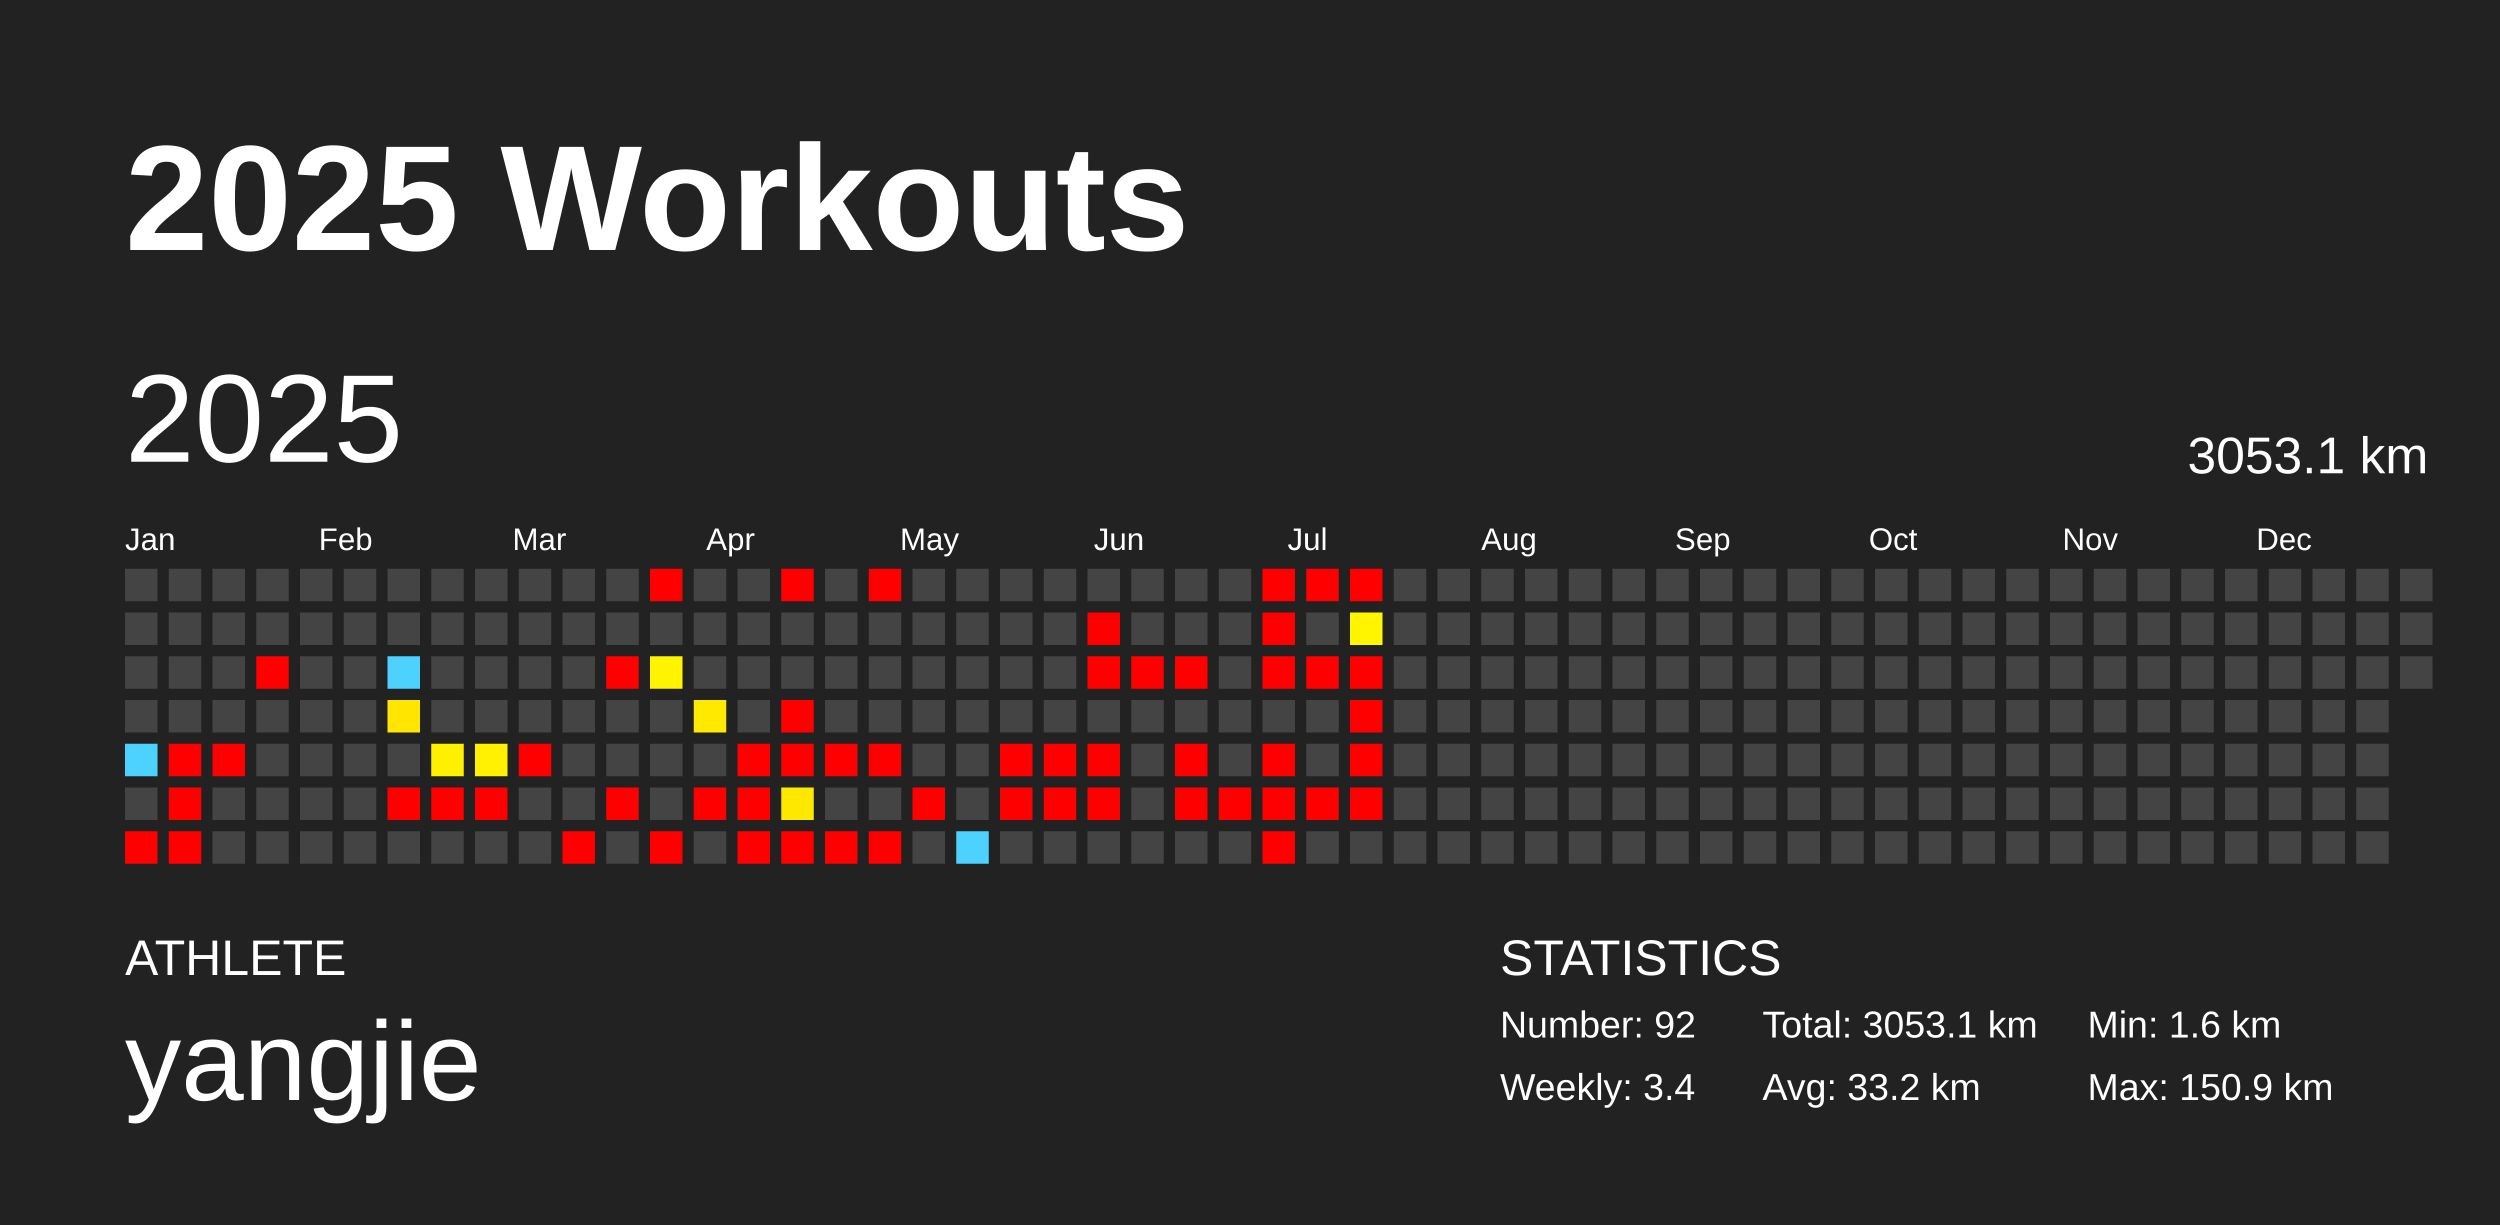
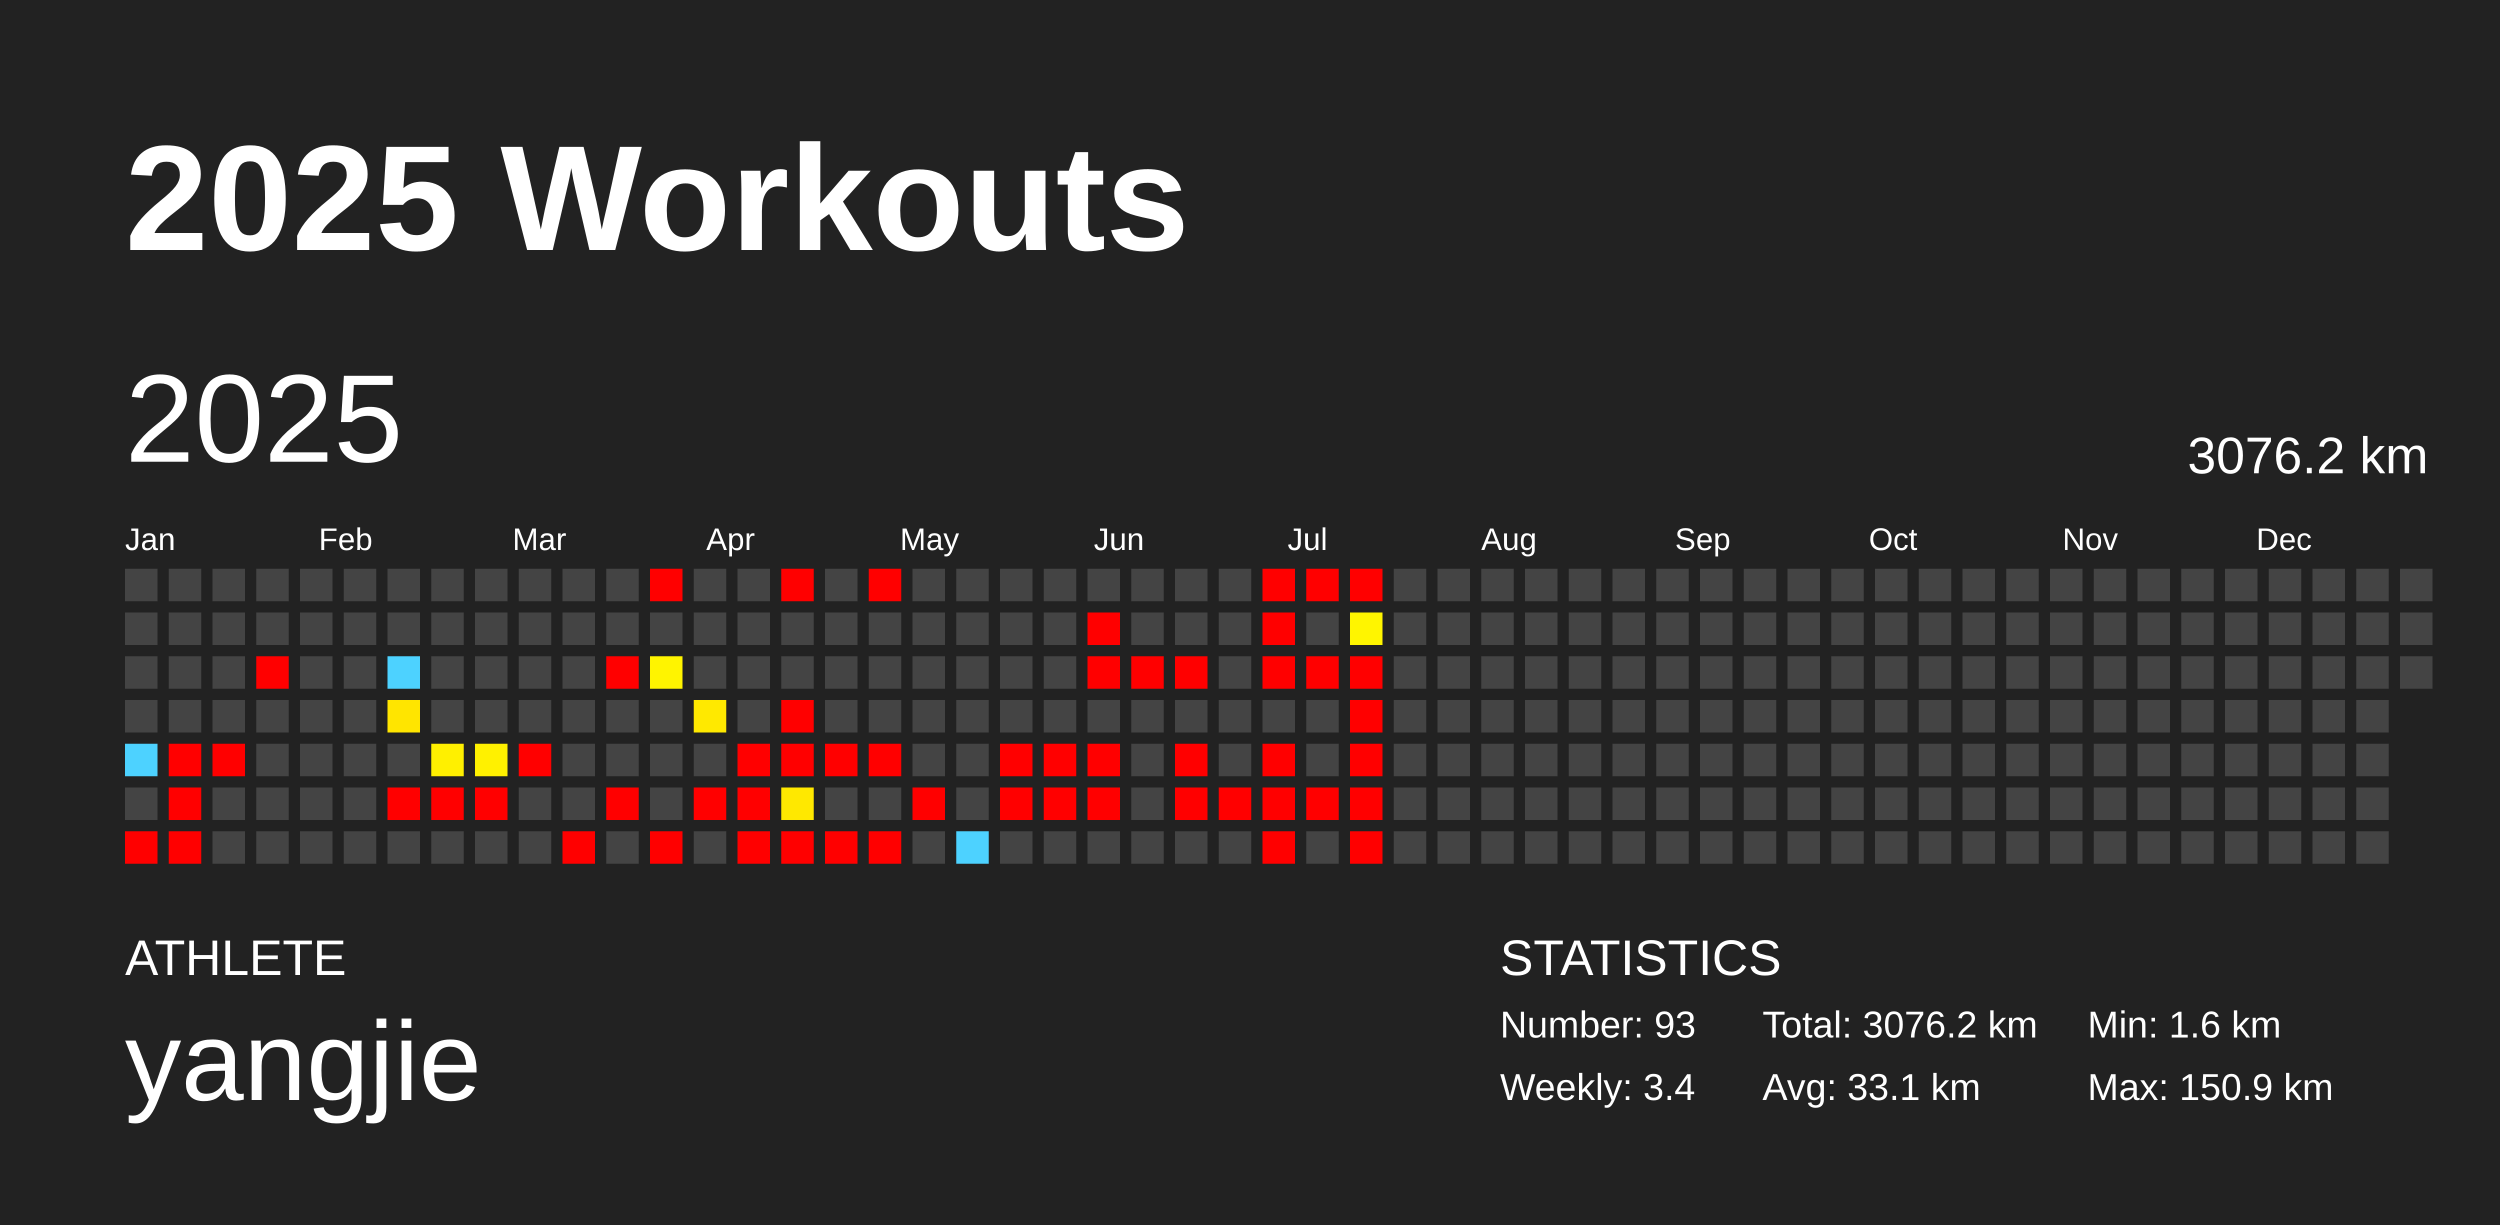
<svg xmlns="http://www.w3.org/2000/svg" baseProfile="full" height="98mm" version="1.1" viewBox="0,0,200,98" width="200mm">
  <defs />
  <rect fill="#222222" height="98" width="200" x="0" y="0" />
  <text fill="#FFFFFF" style="font-size:12px; font-family:Arial; font-weight:bold;" x="10" y="20">2025 Workouts</text>
  <text fill="#FFFFFF" style="font-size:4px; font-family:Arial" x="10" y="78">ATHLETE</text>
  <text fill="#FFFFFF" style="font-size:9px; font-family:Arial" x="10" y="88">yangjie</text>
  <text fill="#FFFFFF" style="font-size:4px; font-family:Arial" x="120" y="78">STATISTICS</text>
-   <text fill="#FFFFFF" style="font-size:3px; font-family:Arial" x="120" y="83">Number: 92</text>
+   <text fill="#FFFFFF" style="font-size:3px; font-family:Arial" x="120" y="83">Number: 93</text>
  <text fill="#FFFFFF" style="font-size:3px; font-family:Arial" x="120" y="88">Weekly: 3.4</text>
-   <text fill="#FFFFFF" style="font-size:3px; font-family:Arial" x="141" y="83">Total: 3053.1 km</text>
-   <text fill="#FFFFFF" style="font-size:3px; font-family:Arial" x="141" y="88">Avg: 33.2 km</text>
+   <text fill="#FFFFFF" style="font-size:3px; font-family:Arial" x="141" y="83">Total: 3076.2 km</text>
+   <text fill="#FFFFFF" style="font-size:3px; font-family:Arial" x="141" y="88">Avg: 33.1 km</text>
  <text fill="#FFFFFF" style="font-size:3px; font-family:Arial" x="167" y="83">Min: 1.6 km</text>
  <text fill="#FFFFFF" style="font-size:3px; font-family:Arial" x="167" y="88">Max: 150.9 km</text>
  <text dominant-baseline="hanging" fill="#FFFFFF" style="font-size:10.0px; font-family:Arial;" x="10" y="30">2025</text>
-   <text dominant-baseline="hanging" fill="#FFFFFF" style="font-size:4.125px; font-family:Arial;" x="175" y="35">3053.1 km</text>
+   <text dominant-baseline="hanging" fill="#FFFFFF" style="font-size:4.125px; font-family:Arial;" x="175" y="35">3076.2 km</text>
  <text fill="#FFFFFF" style="font-size:2.5px; font-family:Arial" x="10.0" y="44">Jan</text>
  <text fill="#FFFFFF" style="font-size:2.5px; font-family:Arial" x="25.5" y="44">Feb</text>
  <text fill="#FFFFFF" style="font-size:2.5px; font-family:Arial" x="41.0" y="44">Mar</text>
  <text fill="#FFFFFF" style="font-size:2.5px; font-family:Arial" x="56.5" y="44">Apr</text>
  <text fill="#FFFFFF" style="font-size:2.5px; font-family:Arial" x="72.0" y="44">May</text>
  <text fill="#FFFFFF" style="font-size:2.5px; font-family:Arial" x="87.5" y="44">Jun</text>
  <text fill="#FFFFFF" style="font-size:2.5px; font-family:Arial" x="103.0" y="44">Jul</text>
  <text fill="#FFFFFF" style="font-size:2.5px; font-family:Arial" x="118.5" y="44">Aug</text>
  <text fill="#FFFFFF" style="font-size:2.5px; font-family:Arial" x="134.0" y="44">Sep</text>
  <text fill="#FFFFFF" style="font-size:2.5px; font-family:Arial" x="149.5" y="44">Oct</text>
  <text fill="#FFFFFF" style="font-size:2.5px; font-family:Arial" x="165.0" y="44">Nov</text>
  <text fill="#FFFFFF" style="font-size:2.5px; font-family:Arial" x="180.5" y="44">Dec</text>
  <rect fill="#444444" height="2.6" width="2.6" x="10.0" y="45.5" />
  <rect fill="#444444" height="2.6" width="2.6" x="10.0" y="49.0" />
  <rect fill="#444444" height="2.6" width="2.6" x="10.0" y="52.5" />
  <rect fill="#444444" height="2.6" width="2.6" x="10.0" y="56.0" />
  <rect fill="#4dd2ff" height="2.6" width="2.6" x="10.0" y="59.5" />
  <rect fill="#444444" height="2.6" width="2.6" x="10.0" y="63.0" />
  <rect fill="red" height="2.6" width="2.6" x="10.0" y="66.5" />
  <rect fill="#444444" height="2.6" width="2.6" x="13.5" y="45.5" />
  <rect fill="#444444" height="2.6" width="2.6" x="13.5" y="49.0" />
  <rect fill="#444444" height="2.6" width="2.6" x="13.5" y="52.5" />
  <rect fill="#444444" height="2.6" width="2.6" x="13.5" y="56.0" />
  <rect fill="red" height="2.6" width="2.6" x="13.5" y="59.5" />
  <rect fill="red" height="2.6" width="2.6" x="13.5" y="63.0" />
  <rect fill="red" height="2.6" width="2.6" x="13.5" y="66.5" />
  <rect fill="#444444" height="2.6" width="2.6" x="17.0" y="45.5" />
  <rect fill="#444444" height="2.6" width="2.6" x="17.0" y="49.0" />
  <rect fill="#444444" height="2.6" width="2.6" x="17.0" y="52.5" />
  <rect fill="#444444" height="2.6" width="2.6" x="17.0" y="56.0" />
  <rect fill="red" height="2.6" width="2.6" x="17.0" y="59.5" />
  <rect fill="#444444" height="2.6" width="2.6" x="17.0" y="63.0" />
  <rect fill="#444444" height="2.6" width="2.6" x="17.0" y="66.5" />
  <rect fill="#444444" height="2.6" width="2.6" x="20.5" y="45.5" />
  <rect fill="#444444" height="2.6" width="2.6" x="20.5" y="49.0" />
  <rect fill="red" height="2.6" width="2.6" x="20.5" y="52.5" />
  <rect fill="#444444" height="2.6" width="2.6" x="20.5" y="56.0" />
  <rect fill="#444444" height="2.6" width="2.6" x="20.5" y="59.5" />
  <rect fill="#444444" height="2.6" width="2.6" x="20.5" y="63.0" />
  <rect fill="#444444" height="2.6" width="2.6" x="20.5" y="66.5" />
  <rect fill="#444444" height="2.6" width="2.6" x="24.0" y="45.5" />
  <rect fill="#444444" height="2.6" width="2.6" x="24.0" y="49.0" />
  <rect fill="#444444" height="2.6" width="2.6" x="24.0" y="52.5" />
  <rect fill="#444444" height="2.6" width="2.6" x="24.0" y="56.0" />
  <rect fill="#444444" height="2.6" width="2.6" x="24.0" y="59.5" />
  <rect fill="#444444" height="2.6" width="2.6" x="24.0" y="63.0" />
  <rect fill="#444444" height="2.6" width="2.6" x="24.0" y="66.5" />
  <rect fill="#444444" height="2.6" width="2.6" x="27.5" y="45.5" />
  <rect fill="#444444" height="2.6" width="2.6" x="27.5" y="49.0" />
  <rect fill="#444444" height="2.6" width="2.6" x="27.5" y="52.5" />
  <rect fill="#444444" height="2.6" width="2.6" x="27.5" y="56.0" />
  <rect fill="#444444" height="2.6" width="2.6" x="27.5" y="59.5" />
  <rect fill="#444444" height="2.6" width="2.6" x="27.5" y="63.0" />
  <rect fill="#444444" height="2.6" width="2.6" x="27.5" y="66.5" />
  <rect fill="#444444" height="2.6" width="2.6" x="31.0" y="45.5" />
  <rect fill="#444444" height="2.6" width="2.6" x="31.0" y="49.0" />
  <rect fill="#4dd2ff" height="2.6" width="2.6" x="31.0" y="52.5" />
  <rect fill="#ffe500" height="2.6" width="2.6" x="31.0" y="56.0" />
  <rect fill="#444444" height="2.6" width="2.6" x="31.0" y="59.5" />
  <rect fill="red" height="2.6" width="2.6" x="31.0" y="63.0" />
  <rect fill="#444444" height="2.6" width="2.6" x="31.0" y="66.5" />
  <rect fill="#444444" height="2.6" width="2.6" x="34.5" y="45.5" />
  <rect fill="#444444" height="2.6" width="2.6" x="34.5" y="49.0" />
  <rect fill="#444444" height="2.6" width="2.6" x="34.5" y="52.5" />
  <rect fill="#444444" height="2.6" width="2.6" x="34.5" y="56.0" />
  <rect fill="#fff000" height="2.6" width="2.6" x="34.5" y="59.5" />
  <rect fill="red" height="2.6" width="2.6" x="34.5" y="63.0" />
  <rect fill="#444444" height="2.6" width="2.6" x="34.5" y="66.5" />
  <rect fill="#444444" height="2.6" width="2.6" x="38.0" y="45.5" />
  <rect fill="#444444" height="2.6" width="2.6" x="38.0" y="49.0" />
  <rect fill="#444444" height="2.6" width="2.6" x="38.0" y="52.5" />
  <rect fill="#444444" height="2.6" width="2.6" x="38.0" y="56.0" />
  <rect fill="#fff100" height="2.6" width="2.6" x="38.0" y="59.5" />
  <rect fill="red" height="2.6" width="2.6" x="38.0" y="63.0" />
  <rect fill="#444444" height="2.6" width="2.6" x="38.0" y="66.5" />
  <rect fill="#444444" height="2.6" width="2.6" x="41.5" y="45.5" />
  <rect fill="#444444" height="2.6" width="2.6" x="41.5" y="49.0" />
  <rect fill="#444444" height="2.6" width="2.6" x="41.5" y="52.5" />
  <rect fill="#444444" height="2.6" width="2.6" x="41.5" y="56.0" />
  <rect fill="red" height="2.6" width="2.6" x="41.5" y="59.5" />
  <rect fill="#444444" height="2.6" width="2.6" x="41.5" y="63.0" />
  <rect fill="#444444" height="2.6" width="2.6" x="41.5" y="66.5" />
  <rect fill="#444444" height="2.6" width="2.6" x="45.0" y="45.5" />
  <rect fill="#444444" height="2.6" width="2.6" x="45.0" y="49.0" />
  <rect fill="#444444" height="2.6" width="2.6" x="45.0" y="52.5" />
  <rect fill="#444444" height="2.6" width="2.6" x="45.0" y="56.0" />
  <rect fill="#444444" height="2.6" width="2.6" x="45.0" y="59.5" />
  <rect fill="#444444" height="2.6" width="2.6" x="45.0" y="63.0" />
  <rect fill="red" height="2.6" width="2.6" x="45.0" y="66.5" />
  <rect fill="#444444" height="2.6" width="2.6" x="48.5" y="45.5" />
  <rect fill="#444444" height="2.6" width="2.6" x="48.5" y="49.0" />
  <rect fill="red" height="2.6" width="2.6" x="48.5" y="52.5" />
  <rect fill="#444444" height="2.6" width="2.6" x="48.5" y="56.0" />
  <rect fill="#444444" height="2.6" width="2.6" x="48.5" y="59.5" />
  <rect fill="red" height="2.6" width="2.6" x="48.5" y="63.0" />
  <rect fill="#444444" height="2.6" width="2.6" x="48.5" y="66.5" />
  <rect fill="red" height="2.6" width="2.6" x="52.0" y="45.5" />
  <rect fill="#444444" height="2.6" width="2.6" x="52.0" y="49.0" />
  <rect fill="#fff400" height="2.6" width="2.6" x="52.0" y="52.5" />
  <rect fill="#444444" height="2.6" width="2.6" x="52.0" y="56.0" />
  <rect fill="#444444" height="2.6" width="2.6" x="52.0" y="59.5" />
  <rect fill="#444444" height="2.6" width="2.6" x="52.0" y="63.0" />
  <rect fill="red" height="2.6" width="2.6" x="52.0" y="66.5" />
  <rect fill="#444444" height="2.6" width="2.6" x="55.5" y="45.5" />
  <rect fill="#444444" height="2.6" width="2.6" x="55.5" y="49.0" />
  <rect fill="#444444" height="2.6" width="2.6" x="55.5" y="52.5" />
  <rect fill="#ffe900" height="2.6" width="2.6" x="55.5" y="56.0" />
  <rect fill="#444444" height="2.6" width="2.6" x="55.5" y="59.5" />
  <rect fill="red" height="2.6" width="2.6" x="55.5" y="63.0" />
  <rect fill="#444444" height="2.6" width="2.6" x="55.5" y="66.5" />
  <rect fill="#444444" height="2.6" width="2.6" x="59.0" y="45.5" />
  <rect fill="#444444" height="2.6" width="2.6" x="59.0" y="49.0" />
  <rect fill="#444444" height="2.6" width="2.6" x="59.0" y="52.5" />
  <rect fill="#444444" height="2.6" width="2.6" x="59.0" y="56.0" />
  <rect fill="red" height="2.6" width="2.6" x="59.0" y="59.5" />
  <rect fill="red" height="2.6" width="2.6" x="59.0" y="63.0" />
  <rect fill="red" height="2.6" width="2.6" x="59.0" y="66.5" />
  <rect fill="red" height="2.6" width="2.6" x="62.5" y="45.5" />
  <rect fill="#444444" height="2.6" width="2.6" x="62.5" y="49.0" />
  <rect fill="#444444" height="2.6" width="2.6" x="62.5" y="52.5" />
  <rect fill="red" height="2.6" width="2.6" x="62.5" y="56.0" />
  <rect fill="red" height="2.6" width="2.6" x="62.5" y="59.5" />
  <rect fill="#ffe800" height="2.6" width="2.6" x="62.5" y="63.0" />
  <rect fill="red" height="2.6" width="2.6" x="62.5" y="66.5" />
  <rect fill="#444444" height="2.6" width="2.6" x="66.0" y="45.5" />
  <rect fill="#444444" height="2.6" width="2.6" x="66.0" y="49.0" />
  <rect fill="#444444" height="2.6" width="2.6" x="66.0" y="52.5" />
  <rect fill="#444444" height="2.6" width="2.6" x="66.0" y="56.0" />
  <rect fill="red" height="2.6" width="2.6" x="66.0" y="59.5" />
  <rect fill="#444444" height="2.6" width="2.6" x="66.0" y="63.0" />
  <rect fill="red" height="2.6" width="2.6" x="66.0" y="66.5" />
  <rect fill="red" height="2.6" width="2.6" x="69.5" y="45.5" />
  <rect fill="#444444" height="2.6" width="2.6" x="69.5" y="49.0" />
  <rect fill="#444444" height="2.6" width="2.6" x="69.5" y="52.5" />
  <rect fill="#444444" height="2.6" width="2.6" x="69.5" y="56.0" />
  <rect fill="red" height="2.6" width="2.6" x="69.5" y="59.5" />
  <rect fill="#444444" height="2.6" width="2.6" x="69.5" y="63.0" />
  <rect fill="red" height="2.6" width="2.6" x="69.5" y="66.5" />
  <rect fill="#444444" height="2.6" width="2.6" x="73.0" y="45.5" />
  <rect fill="#444444" height="2.6" width="2.6" x="73.0" y="49.0" />
  <rect fill="#444444" height="2.6" width="2.6" x="73.0" y="52.5" />
  <rect fill="#444444" height="2.6" width="2.6" x="73.0" y="56.0" />
  <rect fill="#444444" height="2.6" width="2.6" x="73.0" y="59.5" />
  <rect fill="red" height="2.6" width="2.6" x="73.0" y="63.0" />
  <rect fill="#444444" height="2.6" width="2.6" x="73.0" y="66.5" />
  <rect fill="#444444" height="2.6" width="2.6" x="76.5" y="45.5" />
  <rect fill="#444444" height="2.6" width="2.6" x="76.5" y="49.0" />
  <rect fill="#444444" height="2.6" width="2.6" x="76.5" y="52.5" />
  <rect fill="#444444" height="2.6" width="2.6" x="76.5" y="56.0" />
  <rect fill="#444444" height="2.6" width="2.6" x="76.5" y="59.5" />
  <rect fill="#444444" height="2.6" width="2.6" x="76.5" y="63.0" />
  <rect fill="#4dd2ff" height="2.6" width="2.6" x="76.5" y="66.5" />
  <rect fill="#444444" height="2.6" width="2.6" x="80.0" y="45.5" />
  <rect fill="#444444" height="2.6" width="2.6" x="80.0" y="49.0" />
  <rect fill="#444444" height="2.6" width="2.6" x="80.0" y="52.5" />
  <rect fill="#444444" height="2.6" width="2.6" x="80.0" y="56.0" />
  <rect fill="red" height="2.6" width="2.6" x="80.0" y="59.5" />
  <rect fill="red" height="2.6" width="2.6" x="80.0" y="63.0" />
  <rect fill="#444444" height="2.6" width="2.6" x="80.0" y="66.5" />
  <rect fill="#444444" height="2.6" width="2.6" x="83.5" y="45.5" />
  <rect fill="#444444" height="2.6" width="2.6" x="83.5" y="49.0" />
  <rect fill="#444444" height="2.6" width="2.6" x="83.5" y="52.5" />
  <rect fill="#444444" height="2.6" width="2.6" x="83.5" y="56.0" />
  <rect fill="red" height="2.6" width="2.6" x="83.5" y="59.5" />
  <rect fill="red" height="2.6" width="2.6" x="83.5" y="63.0" />
  <rect fill="#444444" height="2.6" width="2.6" x="83.5" y="66.5" />
  <rect fill="#444444" height="2.6" width="2.6" x="87.0" y="45.5" />
  <rect fill="red" height="2.6" width="2.6" x="87.0" y="49.0" />
  <rect fill="red" height="2.6" width="2.6" x="87.0" y="52.5" />
  <rect fill="#444444" height="2.6" width="2.6" x="87.0" y="56.0" />
  <rect fill="red" height="2.6" width="2.6" x="87.0" y="59.5" />
  <rect fill="red" height="2.6" width="2.6" x="87.0" y="63.0" />
  <rect fill="#444444" height="2.6" width="2.6" x="87.0" y="66.5" />
  <rect fill="#444444" height="2.6" width="2.6" x="90.5" y="45.5" />
  <rect fill="#444444" height="2.6" width="2.6" x="90.5" y="49.0" />
  <rect fill="red" height="2.6" width="2.6" x="90.5" y="52.5" />
  <rect fill="#444444" height="2.6" width="2.6" x="90.5" y="56.0" />
  <rect fill="#444444" height="2.6" width="2.6" x="90.5" y="59.5" />
  <rect fill="#444444" height="2.6" width="2.6" x="90.5" y="63.0" />
  <rect fill="#444444" height="2.6" width="2.6" x="90.5" y="66.5" />
  <rect fill="#444444" height="2.6" width="2.6" x="94.0" y="45.5" />
  <rect fill="#444444" height="2.6" width="2.6" x="94.0" y="49.0" />
  <rect fill="red" height="2.6" width="2.6" x="94.0" y="52.5" />
  <rect fill="#444444" height="2.6" width="2.6" x="94.0" y="56.0" />
  <rect fill="red" height="2.6" width="2.6" x="94.0" y="59.5" />
  <rect fill="red" height="2.6" width="2.6" x="94.0" y="63.0" />
  <rect fill="#444444" height="2.6" width="2.6" x="94.0" y="66.5" />
  <rect fill="#444444" height="2.6" width="2.6" x="97.5" y="45.5" />
  <rect fill="#444444" height="2.6" width="2.6" x="97.5" y="49.0" />
  <rect fill="#444444" height="2.6" width="2.6" x="97.5" y="52.5" />
  <rect fill="#444444" height="2.6" width="2.6" x="97.5" y="56.0" />
  <rect fill="#444444" height="2.6" width="2.6" x="97.5" y="59.5" />
  <rect fill="red" height="2.6" width="2.6" x="97.5" y="63.0" />
  <rect fill="#444444" height="2.6" width="2.6" x="97.5" y="66.5" />
  <rect fill="red" height="2.6" width="2.6" x="101.0" y="45.5" />
  <rect fill="red" height="2.6" width="2.6" x="101.0" y="49.0" />
  <rect fill="red" height="2.6" width="2.6" x="101.0" y="52.5" />
  <rect fill="#444444" height="2.6" width="2.6" x="101.0" y="56.0" />
  <rect fill="red" height="2.6" width="2.6" x="101.0" y="59.5" />
  <rect fill="red" height="2.6" width="2.6" x="101.0" y="63.0" />
  <rect fill="red" height="2.6" width="2.6" x="101.0" y="66.5" />
  <rect fill="red" height="2.6" width="2.6" x="104.5" y="45.5" />
  <rect fill="#444444" height="2.6" width="2.6" x="104.5" y="49.0" />
  <rect fill="red" height="2.6" width="2.6" x="104.5" y="52.5" />
  <rect fill="#444444" height="2.6" width="2.6" x="104.5" y="56.0" />
  <rect fill="#444444" height="2.6" width="2.6" x="104.5" y="59.5" />
  <rect fill="red" height="2.6" width="2.6" x="104.5" y="63.0" />
  <rect fill="#444444" height="2.6" width="2.6" x="104.5" y="66.5" />
  <rect fill="red" height="2.6" width="2.6" x="108.0" y="45.5" />
  <rect fill="#fff500" height="2.6" width="2.6" x="108.0" y="49.0" />
  <rect fill="red" height="2.6" width="2.6" x="108.0" y="52.5" />
  <rect fill="red" height="2.6" width="2.6" x="108.0" y="56.0" />
  <rect fill="red" height="2.6" width="2.6" x="108.0" y="59.5" />
  <rect fill="red" height="2.6" width="2.6" x="108.0" y="63.0" />
-   <rect fill="#444444" height="2.6" width="2.6" x="108.0" y="66.5" />
+   <rect fill="red" height="2.6" width="2.6" x="108.0" y="66.5" />
  <rect fill="#444444" height="2.6" width="2.6" x="111.5" y="45.5" />
  <rect fill="#444444" height="2.6" width="2.6" x="111.5" y="49.0" />
  <rect fill="#444444" height="2.6" width="2.6" x="111.5" y="52.5" />
  <rect fill="#444444" height="2.6" width="2.6" x="111.5" y="56.0" />
  <rect fill="#444444" height="2.6" width="2.6" x="111.5" y="59.5" />
  <rect fill="#444444" height="2.6" width="2.6" x="111.5" y="63.0" />
  <rect fill="#444444" height="2.6" width="2.6" x="111.5" y="66.5" />
  <rect fill="#444444" height="2.6" width="2.6" x="115.0" y="45.5" />
  <rect fill="#444444" height="2.6" width="2.6" x="115.0" y="49.0" />
  <rect fill="#444444" height="2.6" width="2.6" x="115.0" y="52.5" />
  <rect fill="#444444" height="2.6" width="2.6" x="115.0" y="56.0" />
  <rect fill="#444444" height="2.6" width="2.6" x="115.0" y="59.5" />
  <rect fill="#444444" height="2.6" width="2.6" x="115.0" y="63.0" />
  <rect fill="#444444" height="2.6" width="2.6" x="115.0" y="66.5" />
  <rect fill="#444444" height="2.6" width="2.6" x="118.5" y="45.5" />
  <rect fill="#444444" height="2.6" width="2.6" x="118.5" y="49.0" />
  <rect fill="#444444" height="2.6" width="2.6" x="118.5" y="52.5" />
  <rect fill="#444444" height="2.6" width="2.6" x="118.5" y="56.0" />
  <rect fill="#444444" height="2.6" width="2.6" x="118.5" y="59.5" />
  <rect fill="#444444" height="2.6" width="2.6" x="118.5" y="63.0" />
  <rect fill="#444444" height="2.6" width="2.6" x="118.5" y="66.5" />
  <rect fill="#444444" height="2.6" width="2.6" x="122.0" y="45.5" />
  <rect fill="#444444" height="2.6" width="2.6" x="122.0" y="49.0" />
  <rect fill="#444444" height="2.6" width="2.6" x="122.0" y="52.5" />
  <rect fill="#444444" height="2.6" width="2.6" x="122.0" y="56.0" />
  <rect fill="#444444" height="2.6" width="2.6" x="122.0" y="59.5" />
  <rect fill="#444444" height="2.6" width="2.6" x="122.0" y="63.0" />
  <rect fill="#444444" height="2.6" width="2.6" x="122.0" y="66.5" />
  <rect fill="#444444" height="2.6" width="2.6" x="125.5" y="45.5" />
  <rect fill="#444444" height="2.6" width="2.6" x="125.5" y="49.0" />
  <rect fill="#444444" height="2.6" width="2.6" x="125.5" y="52.5" />
  <rect fill="#444444" height="2.6" width="2.6" x="125.5" y="56.0" />
  <rect fill="#444444" height="2.6" width="2.6" x="125.5" y="59.5" />
  <rect fill="#444444" height="2.6" width="2.6" x="125.5" y="63.0" />
  <rect fill="#444444" height="2.6" width="2.6" x="125.5" y="66.5" />
  <rect fill="#444444" height="2.6" width="2.6" x="129.0" y="45.5" />
  <rect fill="#444444" height="2.6" width="2.6" x="129.0" y="49.0" />
  <rect fill="#444444" height="2.6" width="2.6" x="129.0" y="52.5" />
  <rect fill="#444444" height="2.6" width="2.6" x="129.0" y="56.0" />
  <rect fill="#444444" height="2.6" width="2.6" x="129.0" y="59.5" />
  <rect fill="#444444" height="2.6" width="2.6" x="129.0" y="63.0" />
  <rect fill="#444444" height="2.6" width="2.6" x="129.0" y="66.5" />
  <rect fill="#444444" height="2.6" width="2.6" x="132.5" y="45.5" />
  <rect fill="#444444" height="2.6" width="2.6" x="132.5" y="49.0" />
  <rect fill="#444444" height="2.6" width="2.6" x="132.5" y="52.5" />
  <rect fill="#444444" height="2.6" width="2.6" x="132.5" y="56.0" />
  <rect fill="#444444" height="2.6" width="2.6" x="132.5" y="59.5" />
  <rect fill="#444444" height="2.6" width="2.6" x="132.5" y="63.0" />
  <rect fill="#444444" height="2.6" width="2.6" x="132.5" y="66.5" />
  <rect fill="#444444" height="2.6" width="2.6" x="136.0" y="45.5" />
  <rect fill="#444444" height="2.6" width="2.6" x="136.0" y="49.0" />
  <rect fill="#444444" height="2.6" width="2.6" x="136.0" y="52.5" />
  <rect fill="#444444" height="2.6" width="2.6" x="136.0" y="56.0" />
  <rect fill="#444444" height="2.6" width="2.6" x="136.0" y="59.5" />
  <rect fill="#444444" height="2.6" width="2.6" x="136.0" y="63.0" />
  <rect fill="#444444" height="2.6" width="2.6" x="136.0" y="66.5" />
  <rect fill="#444444" height="2.6" width="2.6" x="139.5" y="45.5" />
  <rect fill="#444444" height="2.6" width="2.6" x="139.5" y="49.0" />
  <rect fill="#444444" height="2.6" width="2.6" x="139.5" y="52.5" />
  <rect fill="#444444" height="2.6" width="2.6" x="139.5" y="56.0" />
  <rect fill="#444444" height="2.6" width="2.6" x="139.5" y="59.5" />
  <rect fill="#444444" height="2.6" width="2.6" x="139.5" y="63.0" />
  <rect fill="#444444" height="2.6" width="2.6" x="139.5" y="66.5" />
  <rect fill="#444444" height="2.6" width="2.6" x="143.0" y="45.5" />
  <rect fill="#444444" height="2.6" width="2.6" x="143.0" y="49.0" />
  <rect fill="#444444" height="2.6" width="2.6" x="143.0" y="52.5" />
  <rect fill="#444444" height="2.6" width="2.6" x="143.0" y="56.0" />
  <rect fill="#444444" height="2.6" width="2.6" x="143.0" y="59.5" />
  <rect fill="#444444" height="2.6" width="2.6" x="143.0" y="63.0" />
  <rect fill="#444444" height="2.6" width="2.6" x="143.0" y="66.5" />
  <rect fill="#444444" height="2.6" width="2.6" x="146.5" y="45.5" />
  <rect fill="#444444" height="2.6" width="2.6" x="146.5" y="49.0" />
  <rect fill="#444444" height="2.6" width="2.6" x="146.5" y="52.5" />
  <rect fill="#444444" height="2.6" width="2.6" x="146.5" y="56.0" />
  <rect fill="#444444" height="2.6" width="2.6" x="146.5" y="59.5" />
  <rect fill="#444444" height="2.6" width="2.6" x="146.5" y="63.0" />
  <rect fill="#444444" height="2.6" width="2.6" x="146.5" y="66.5" />
  <rect fill="#444444" height="2.6" width="2.6" x="150.0" y="45.5" />
  <rect fill="#444444" height="2.6" width="2.6" x="150.0" y="49.0" />
  <rect fill="#444444" height="2.6" width="2.6" x="150.0" y="52.5" />
  <rect fill="#444444" height="2.6" width="2.6" x="150.0" y="56.0" />
  <rect fill="#444444" height="2.6" width="2.6" x="150.0" y="59.5" />
  <rect fill="#444444" height="2.6" width="2.6" x="150.0" y="63.0" />
  <rect fill="#444444" height="2.6" width="2.6" x="150.0" y="66.5" />
  <rect fill="#444444" height="2.6" width="2.6" x="153.5" y="45.5" />
  <rect fill="#444444" height="2.6" width="2.6" x="153.5" y="49.0" />
  <rect fill="#444444" height="2.6" width="2.6" x="153.5" y="52.5" />
  <rect fill="#444444" height="2.6" width="2.6" x="153.5" y="56.0" />
  <rect fill="#444444" height="2.6" width="2.6" x="153.5" y="59.5" />
  <rect fill="#444444" height="2.6" width="2.6" x="153.5" y="63.0" />
  <rect fill="#444444" height="2.6" width="2.6" x="153.5" y="66.5" />
  <rect fill="#444444" height="2.6" width="2.6" x="157.0" y="45.5" />
  <rect fill="#444444" height="2.6" width="2.6" x="157.0" y="49.0" />
  <rect fill="#444444" height="2.6" width="2.6" x="157.0" y="52.5" />
  <rect fill="#444444" height="2.6" width="2.6" x="157.0" y="56.0" />
  <rect fill="#444444" height="2.6" width="2.6" x="157.0" y="59.5" />
  <rect fill="#444444" height="2.6" width="2.6" x="157.0" y="63.0" />
  <rect fill="#444444" height="2.6" width="2.6" x="157.0" y="66.5" />
  <rect fill="#444444" height="2.6" width="2.6" x="160.5" y="45.5" />
  <rect fill="#444444" height="2.6" width="2.6" x="160.5" y="49.0" />
  <rect fill="#444444" height="2.6" width="2.6" x="160.5" y="52.5" />
  <rect fill="#444444" height="2.6" width="2.6" x="160.5" y="56.0" />
  <rect fill="#444444" height="2.6" width="2.6" x="160.5" y="59.5" />
  <rect fill="#444444" height="2.6" width="2.6" x="160.5" y="63.0" />
  <rect fill="#444444" height="2.6" width="2.6" x="160.5" y="66.5" />
  <rect fill="#444444" height="2.6" width="2.6" x="164.0" y="45.5" />
  <rect fill="#444444" height="2.6" width="2.6" x="164.0" y="49.0" />
  <rect fill="#444444" height="2.6" width="2.6" x="164.0" y="52.5" />
  <rect fill="#444444" height="2.6" width="2.6" x="164.0" y="56.0" />
  <rect fill="#444444" height="2.6" width="2.6" x="164.0" y="59.5" />
  <rect fill="#444444" height="2.6" width="2.6" x="164.0" y="63.0" />
  <rect fill="#444444" height="2.6" width="2.6" x="164.0" y="66.5" />
  <rect fill="#444444" height="2.6" width="2.6" x="167.5" y="45.5" />
  <rect fill="#444444" height="2.6" width="2.6" x="167.5" y="49.0" />
  <rect fill="#444444" height="2.6" width="2.6" x="167.5" y="52.5" />
  <rect fill="#444444" height="2.6" width="2.6" x="167.5" y="56.0" />
  <rect fill="#444444" height="2.6" width="2.6" x="167.5" y="59.5" />
  <rect fill="#444444" height="2.6" width="2.6" x="167.5" y="63.0" />
  <rect fill="#444444" height="2.6" width="2.6" x="167.5" y="66.5" />
  <rect fill="#444444" height="2.6" width="2.6" x="171.0" y="45.5" />
  <rect fill="#444444" height="2.6" width="2.6" x="171.0" y="49.0" />
  <rect fill="#444444" height="2.6" width="2.6" x="171.0" y="52.5" />
  <rect fill="#444444" height="2.6" width="2.6" x="171.0" y="56.0" />
  <rect fill="#444444" height="2.6" width="2.6" x="171.0" y="59.5" />
  <rect fill="#444444" height="2.6" width="2.6" x="171.0" y="63.0" />
  <rect fill="#444444" height="2.6" width="2.6" x="171.0" y="66.5" />
  <rect fill="#444444" height="2.6" width="2.6" x="174.5" y="45.5" />
  <rect fill="#444444" height="2.6" width="2.6" x="174.5" y="49.0" />
  <rect fill="#444444" height="2.6" width="2.6" x="174.5" y="52.5" />
  <rect fill="#444444" height="2.6" width="2.6" x="174.5" y="56.0" />
  <rect fill="#444444" height="2.6" width="2.6" x="174.5" y="59.5" />
  <rect fill="#444444" height="2.6" width="2.6" x="174.5" y="63.0" />
  <rect fill="#444444" height="2.6" width="2.6" x="174.5" y="66.5" />
  <rect fill="#444444" height="2.6" width="2.6" x="178.0" y="45.5" />
  <rect fill="#444444" height="2.6" width="2.6" x="178.0" y="49.0" />
  <rect fill="#444444" height="2.6" width="2.6" x="178.0" y="52.5" />
  <rect fill="#444444" height="2.6" width="2.6" x="178.0" y="56.0" />
  <rect fill="#444444" height="2.6" width="2.6" x="178.0" y="59.5" />
  <rect fill="#444444" height="2.6" width="2.6" x="178.0" y="63.0" />
  <rect fill="#444444" height="2.6" width="2.6" x="178.0" y="66.5" />
  <rect fill="#444444" height="2.6" width="2.6" x="181.5" y="45.5" />
  <rect fill="#444444" height="2.6" width="2.6" x="181.5" y="49.0" />
  <rect fill="#444444" height="2.6" width="2.6" x="181.5" y="52.5" />
  <rect fill="#444444" height="2.6" width="2.6" x="181.5" y="56.0" />
  <rect fill="#444444" height="2.6" width="2.6" x="181.5" y="59.5" />
  <rect fill="#444444" height="2.6" width="2.6" x="181.5" y="63.0" />
  <rect fill="#444444" height="2.6" width="2.6" x="181.5" y="66.5" />
  <rect fill="#444444" height="2.6" width="2.6" x="185.0" y="45.5" />
  <rect fill="#444444" height="2.6" width="2.6" x="185.0" y="49.0" />
  <rect fill="#444444" height="2.6" width="2.6" x="185.0" y="52.5" />
  <rect fill="#444444" height="2.6" width="2.6" x="185.0" y="56.0" />
  <rect fill="#444444" height="2.6" width="2.6" x="185.0" y="59.5" />
  <rect fill="#444444" height="2.6" width="2.6" x="185.0" y="63.0" />
  <rect fill="#444444" height="2.6" width="2.6" x="185.0" y="66.5" />
  <rect fill="#444444" height="2.6" width="2.6" x="188.5" y="45.5" />
  <rect fill="#444444" height="2.6" width="2.6" x="188.5" y="49.0" />
  <rect fill="#444444" height="2.6" width="2.6" x="188.5" y="52.5" />
  <rect fill="#444444" height="2.6" width="2.6" x="188.5" y="56.0" />
  <rect fill="#444444" height="2.6" width="2.6" x="188.5" y="59.5" />
  <rect fill="#444444" height="2.6" width="2.6" x="188.5" y="63.0" />
  <rect fill="#444444" height="2.6" width="2.6" x="188.5" y="66.5" />
  <rect fill="#444444" height="2.6" width="2.6" x="192.0" y="45.5" />
  <rect fill="#444444" height="2.6" width="2.6" x="192.0" y="49.0" />
  <rect fill="#444444" height="2.6" width="2.6" x="192.0" y="52.5" />
</svg>
